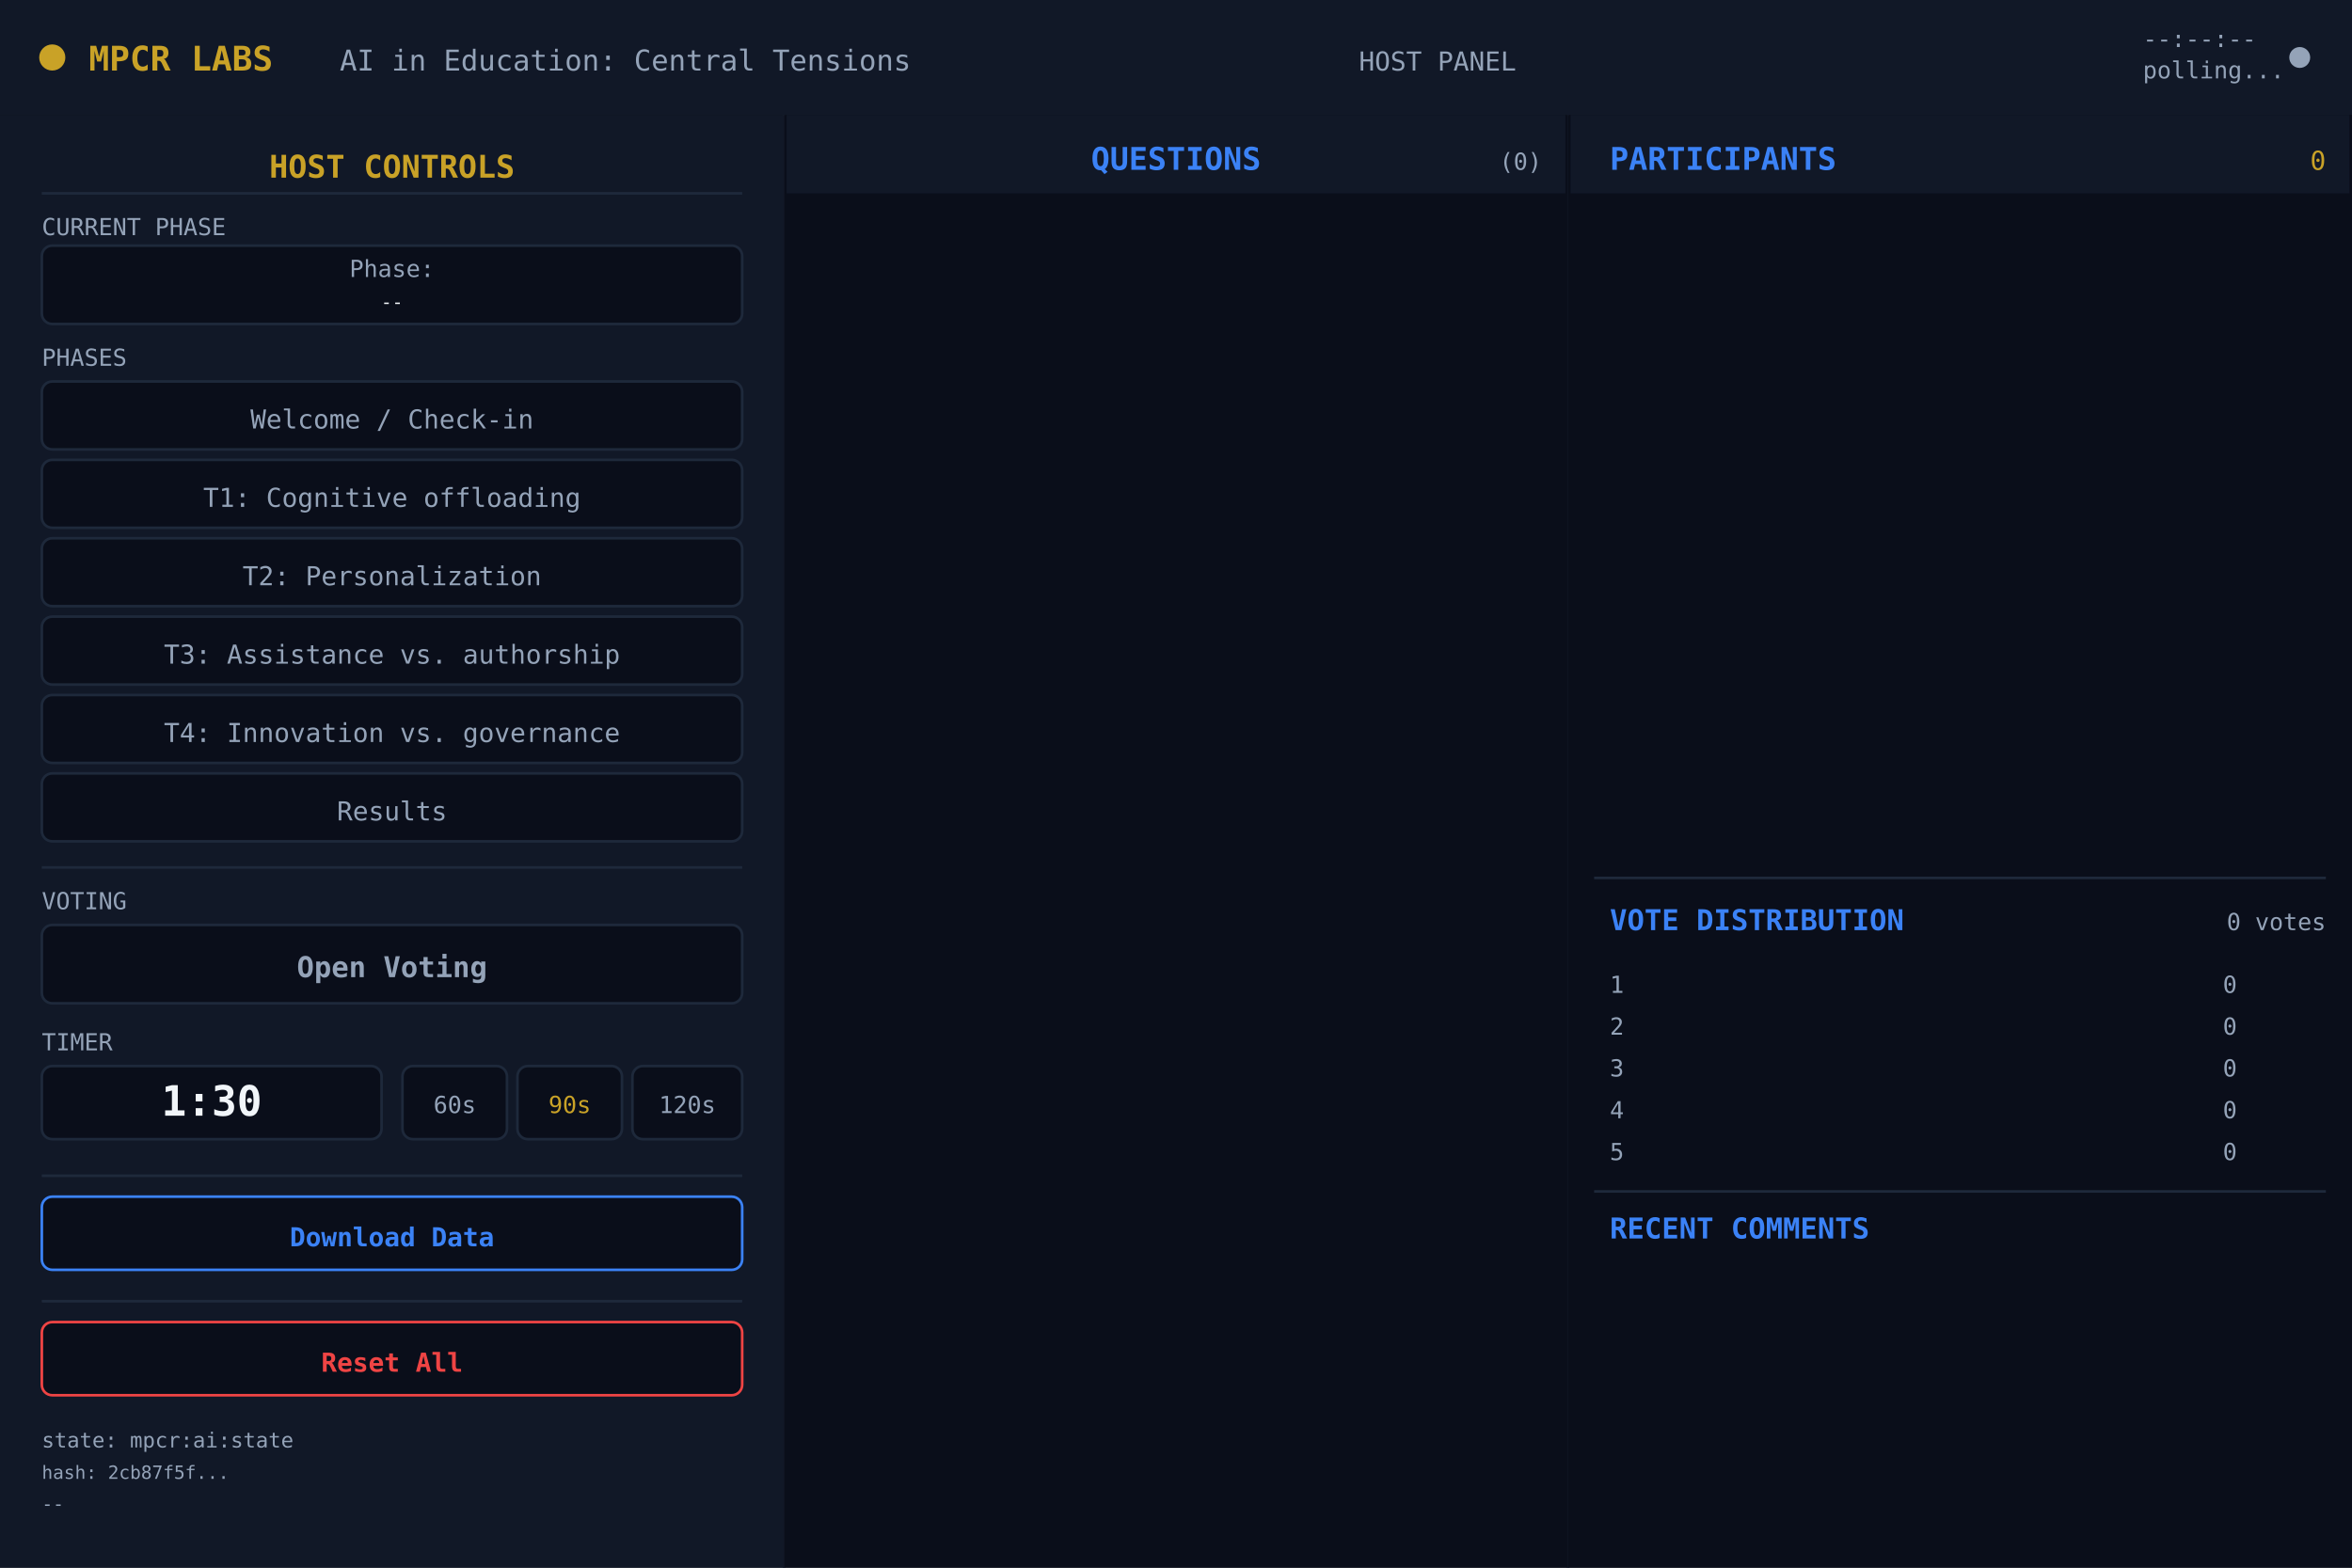
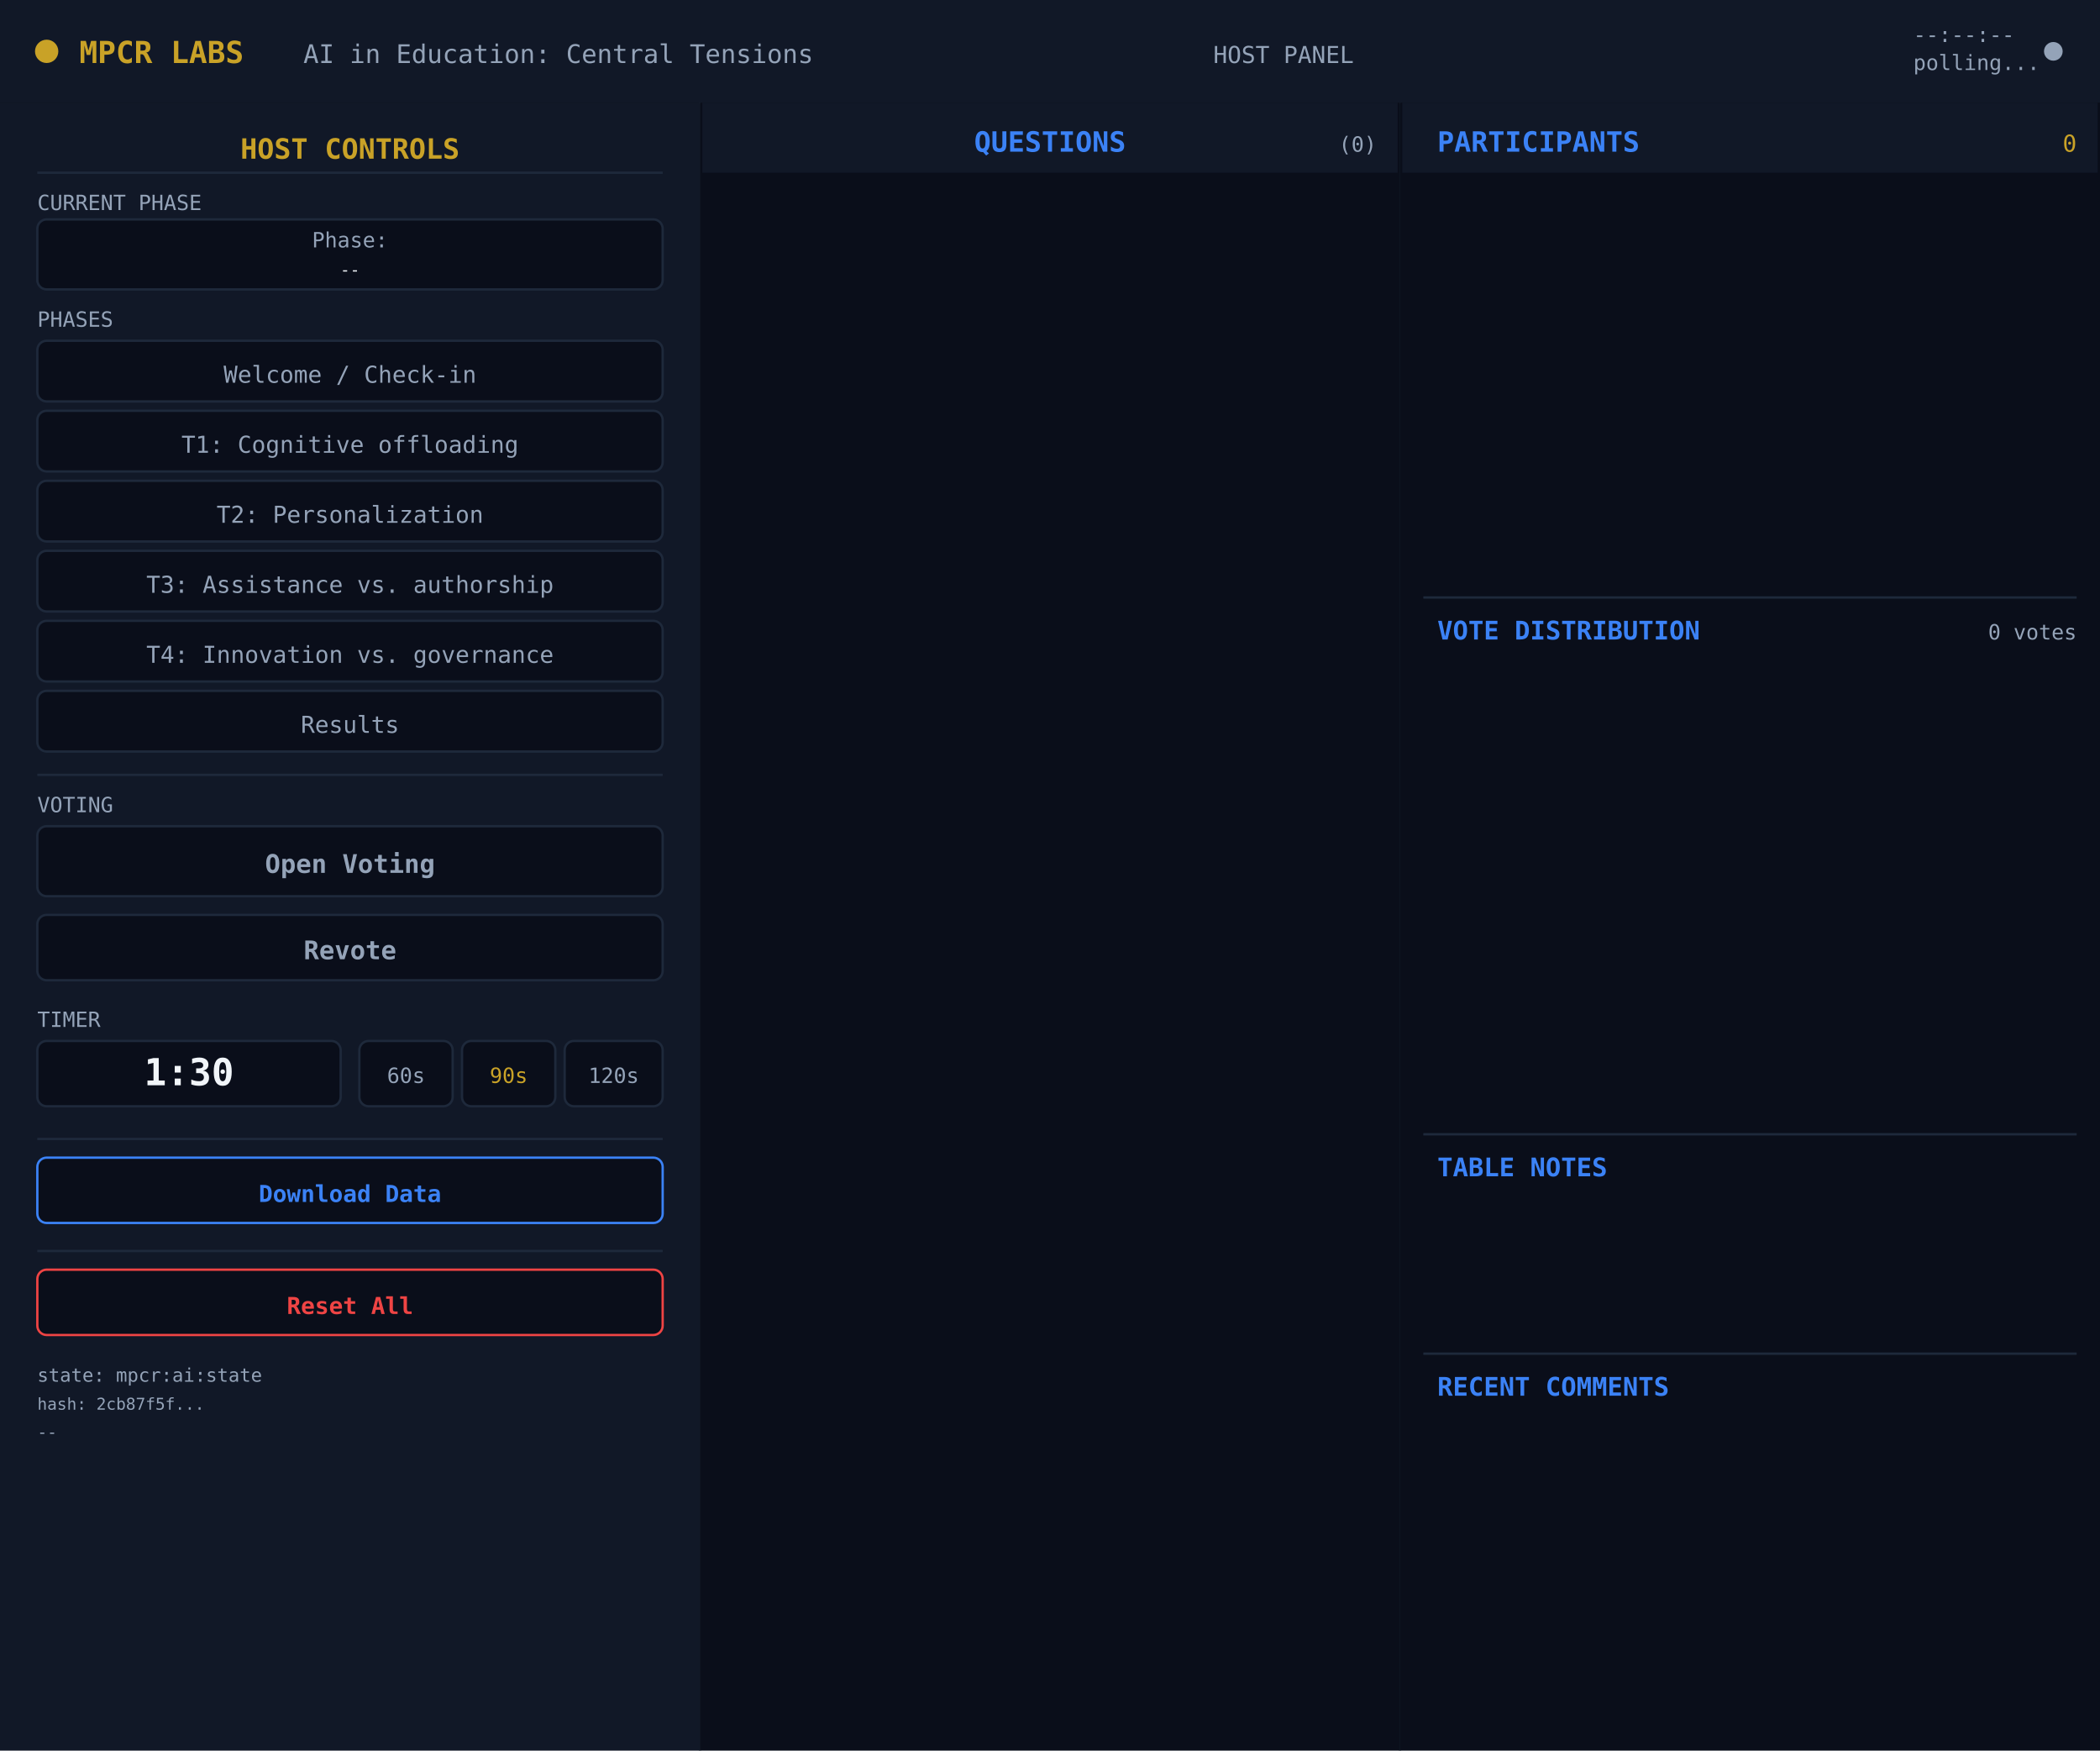
- <svg xmlns="http://www.w3.org/2000/svg" viewBox="0 0 900 600">
+ <svg xmlns="http://www.w3.org/2000/svg" viewBox="0 0 900 750">
  <defs>
    <clipPath id="qClip">
-       <rect x="301" y="52" width="298" height="536" />
+       <rect x="301" y="52" width="298" height="686" />
    </clipPath>
    <clipPath id="pClip">
-       <rect x="601" y="52" width="298" height="280" />
+       <rect x="601" y="52" width="298" height="200" />
    </clipPath>
    <clipPath id="cClip">
-       <rect x="601" y="430" width="298" height="158" />
+       <rect x="601" y="580" width="298" height="158" />
+     </clipPath>
+     <clipPath id="tClip">
+       <rect x="601" y="498" width="298" height="80" />
    </clipPath>
  </defs>
-   <rect width="900" height="600" fill="#0a0e1a" />
+   <rect width="900" height="750" fill="#0a0e1a" />
  <rect width="900" height="44" fill="#111827" />
  <circle cx="20" cy="22" r="5" fill="#c9a227" id="connDot" />
  <text x="34" y="27" font-family="monospace" font-size="13" fill="#c9a227" font-weight="bold">MPCR LABS</text>
  <text x="130" y="27" font-family="monospace" font-size="11" fill="#94a3b8">AI in Education: Central Tensions</text>
  <text x="520" y="27" font-family="monospace" font-size="10" fill="#94a3b8">HOST PANEL</text>
  <text x="820" y="18" font-family="monospace" font-size="9" fill="#94a3b8" id="clockDisplay">--:--:--</text>
  <text x="820" y="30" font-family="monospace" font-size="9" fill="#94a3b8" id="pollStatus">polling...</text>
  <circle cx="880" cy="22" r="4" fill="#94a3b8" id="pollDot" />
-   <line x1="300" y1="44" x2="300" y2="600" stroke="#1e293b" />
-   <line x1="600" y1="44" x2="600" y2="600" stroke="#1e293b" />
-   <rect x="0" y="44" width="300" height="556" fill="#111827" />
+   <line x1="300" y1="44" x2="300" y2="750" stroke="#1e293b" />
+   <line x1="600" y1="44" x2="600" y2="750" stroke="#1e293b" />
+   <rect x="0" y="44" width="300" height="706" fill="#111827" />
  <text x="150" y="68" font-family="monospace" font-size="12" fill="#c9a227" font-weight="bold" text-anchor="middle">HOST CONTROLS</text>
  <line x1="16" y1="74" x2="284" y2="74" stroke="#1e293b" />
  <text x="16" y="90" font-family="monospace" font-size="9" fill="#94a3b8">CURRENT PHASE</text>
  <rect x="16" y="94" width="268" height="30" rx="4" fill="#0a0e1a" stroke="#1e293b" />
  <text x="150" y="106" font-family="monospace" font-size="9" fill="#94a3b8" text-anchor="middle" id="phaseLabel">Phase:</text>
  <text x="150" y="118" font-family="monospace" font-size="7" fill="#f1f5f9" text-anchor="middle" id="phaseDetail">--</text>
  <text x="16" y="140" font-family="monospace" font-size="9" fill="#94a3b8">PHASES</text>
  <rect x="16" y="146" width="268" height="26" rx="4" fill="#0a0e1a" stroke="#1e293b" id="btnPhase0bg" style="cursor:pointer" />
  <text x="150" y="164" font-family="monospace" font-size="10" fill="#94a3b8" text-anchor="middle" id="btnPhase0txt" style="pointer-events:none">Welcome / Check-in</text>
  <rect x="16" y="146" width="268" height="26" rx="4" fill="transparent" id="btnPhase0" style="cursor:pointer" />
  <rect x="16" y="176" width="268" height="26" rx="4" fill="#0a0e1a" stroke="#1e293b" id="btnPhase1bg" style="cursor:pointer" />
  <text x="150" y="194" font-family="monospace" font-size="10" fill="#94a3b8" text-anchor="middle" id="btnPhase1txt" style="pointer-events:none">T1: Cognitive offloading</text>
  <rect x="16" y="176" width="268" height="26" rx="4" fill="transparent" id="btnPhase1" style="cursor:pointer" />
  <rect x="16" y="206" width="268" height="26" rx="4" fill="#0a0e1a" stroke="#1e293b" id="btnPhase2bg" style="cursor:pointer" />
  <text x="150" y="224" font-family="monospace" font-size="10" fill="#94a3b8" text-anchor="middle" id="btnPhase2txt" style="pointer-events:none">T2: Personalization</text>
  <rect x="16" y="206" width="268" height="26" rx="4" fill="transparent" id="btnPhase2" style="cursor:pointer" />
  <rect x="16" y="236" width="268" height="26" rx="4" fill="#0a0e1a" stroke="#1e293b" id="btnPhase3bg" style="cursor:pointer" />
  <text x="150" y="254" font-family="monospace" font-size="10" fill="#94a3b8" text-anchor="middle" id="btnPhase3txt" style="pointer-events:none">T3: Assistance vs. authorship</text>
  <rect x="16" y="236" width="268" height="26" rx="4" fill="transparent" id="btnPhase3" style="cursor:pointer" />
  <rect x="16" y="266" width="268" height="26" rx="4" fill="#0a0e1a" stroke="#1e293b" id="btnPhase4bg" style="cursor:pointer" />
  <text x="150" y="284" font-family="monospace" font-size="10" fill="#94a3b8" text-anchor="middle" id="btnPhase4txt" style="pointer-events:none">T4: Innovation vs. governance</text>
  <rect x="16" y="266" width="268" height="26" rx="4" fill="transparent" id="btnPhase4" style="cursor:pointer" />
  <rect x="16" y="296" width="268" height="26" rx="4" fill="#0a0e1a" stroke="#1e293b" id="btnPhase5bg" style="cursor:pointer" />
  <text x="150" y="314" font-family="monospace" font-size="10" fill="#94a3b8" text-anchor="middle" id="btnPhase5txt" style="pointer-events:none">Results</text>
  <rect x="16" y="296" width="268" height="26" rx="4" fill="transparent" id="btnPhase5" style="cursor:pointer" />
  <line x1="16" y1="332" x2="284" y2="332" stroke="#1e293b" />
  <text x="16" y="348" font-family="monospace" font-size="9" fill="#94a3b8">VOTING</text>
  <rect x="16" y="354" width="268" height="30" rx="4" fill="#0a0e1a" stroke="#1e293b" id="btnVoteBg" style="cursor:pointer" />
  <text x="150" y="374" font-family="monospace" font-size="11" fill="#94a3b8" text-anchor="middle" font-weight="bold" id="btnVoteTxt" style="pointer-events:none">Open Voting</text>
  <rect x="16" y="354" width="268" height="30" rx="4" fill="transparent" id="btnVote" style="cursor:pointer" />
-   <text x="16" y="402" font-family="monospace" font-size="9" fill="#94a3b8">TIMER</text>
-   <rect x="16" y="408" width="130" height="28" rx="4" fill="#0a0e1a" stroke="#1e293b" />
-   <text x="81" y="427" font-family="monospace" font-size="16" fill="#f1f5f9" text-anchor="middle" font-weight="bold" id="timerDisplay">1:30</text>
-   <rect x="154" y="408" width="40" height="28" rx="4" fill="#0a0e1a" stroke="#1e293b" id="btnTimer60bg" style="cursor:pointer" />
-   <text x="174" y="426" font-family="monospace" font-size="9" fill="#94a3b8" text-anchor="middle" id="btnTimer60txt" style="pointer-events:none">60s</text>
-   <rect x="154" y="408" width="40" height="28" rx="4" fill="transparent" id="btnTimer60" style="cursor:pointer" />
-   <rect x="198" y="408" width="40" height="28" rx="4" fill="#0a0e1a" stroke="#1e293b" id="btnTimer90bg" style="cursor:pointer" />
-   <text x="218" y="426" font-family="monospace" font-size="9" fill="#c9a227" text-anchor="middle" id="btnTimer90txt" style="pointer-events:none">90s</text>
-   <rect x="198" y="408" width="40" height="28" rx="4" fill="transparent" id="btnTimer90" style="cursor:pointer" />
-   <rect x="242" y="408" width="42" height="28" rx="4" fill="#0a0e1a" stroke="#1e293b" id="btnTimer120bg" style="cursor:pointer" />
-   <text x="263" y="426" font-family="monospace" font-size="9" fill="#94a3b8" text-anchor="middle" id="btnTimer120txt" style="pointer-events:none">120s</text>
-   <rect x="242" y="408" width="42" height="28" rx="4" fill="transparent" id="btnTimer120" style="cursor:pointer" />
-   <line x1="16" y1="450" x2="284" y2="450" stroke="#1e293b" />
-   <rect x="16" y="458" width="268" height="28" rx="4" fill="#0a0e1a" stroke="#3b82f6" id="btnExportBg" style="cursor:pointer" />
-   <text x="150" y="477" font-family="monospace" font-size="10" fill="#3b82f6" text-anchor="middle" font-weight="bold" id="btnExportTxt" style="pointer-events:none">Download Data</text>
-   <rect x="16" y="458" width="268" height="28" rx="4" fill="transparent" id="btnExport" style="cursor:pointer" />
-   <line x1="16" y1="498" x2="284" y2="498" stroke="#1e293b" />
-   <rect x="16" y="506" width="268" height="28" rx="4" fill="#0a0e1a" stroke="#ef4444" id="btnResetBg" style="cursor:pointer" />
-   <text x="150" y="525" font-family="monospace" font-size="10" fill="#ef4444" text-anchor="middle" font-weight="bold" id="btnResetTxt" style="pointer-events:none">Reset All</text>
-   <rect x="16" y="506" width="268" height="28" rx="4" fill="transparent" id="btnReset" style="cursor:pointer" />
-   <text x="16" y="554" font-family="monospace" font-size="8" fill="#94a3b8" id="stateInfo">state: mpcr:ai:state</text>
-   <text x="16" y="566" font-family="monospace" font-size="7" fill="#94a3b8" id="stateHash">hash: 2cb87f5f...</text>
-   <text x="16" y="578" font-family="monospace" font-size="7" fill="#94a3b8" id="writeStatus">--</text>
-   <rect x="300" y="44" width="300" height="556" fill="#0a0e1a" />
+   <rect x="16" y="392" width="268" height="28" rx="4" fill="#0a0e1a" stroke="#1e293b" id="btnRevoteBg" style="cursor:pointer" />
+   <text x="150" y="411" font-family="monospace" font-size="11" fill="#94a3b8" text-anchor="middle" font-weight="bold" id="btnRevoteTxt" style="pointer-events:none">Revote</text>
+   <rect x="16" y="392" width="268" height="28" rx="4" fill="transparent" id="btnRevote" style="cursor:pointer" />
+   <text x="16" y="440" font-family="monospace" font-size="9" fill="#94a3b8">TIMER</text>
+   <rect x="16" y="446" width="130" height="28" rx="4" fill="#0a0e1a" stroke="#1e293b" />
+   <text x="81" y="465" font-family="monospace" font-size="16" fill="#f1f5f9" text-anchor="middle" font-weight="bold" id="timerDisplay">1:30</text>
+   <rect x="154" y="446" width="40" height="28" rx="4" fill="#0a0e1a" stroke="#1e293b" id="btnTimer60bg" style="cursor:pointer" />
+   <text x="174" y="464" font-family="monospace" font-size="9" fill="#94a3b8" text-anchor="middle" id="btnTimer60txt" style="pointer-events:none">60s</text>
+   <rect x="154" y="446" width="40" height="28" rx="4" fill="transparent" id="btnTimer60" style="cursor:pointer" />
+   <rect x="198" y="446" width="40" height="28" rx="4" fill="#0a0e1a" stroke="#1e293b" id="btnTimer90bg" style="cursor:pointer" />
+   <text x="218" y="464" font-family="monospace" font-size="9" fill="#c9a227" text-anchor="middle" id="btnTimer90txt" style="pointer-events:none">90s</text>
+   <rect x="198" y="446" width="40" height="28" rx="4" fill="transparent" id="btnTimer90" style="cursor:pointer" />
+   <rect x="242" y="446" width="42" height="28" rx="4" fill="#0a0e1a" stroke="#1e293b" id="btnTimer120bg" style="cursor:pointer" />
+   <text x="263" y="464" font-family="monospace" font-size="9" fill="#94a3b8" text-anchor="middle" id="btnTimer120txt" style="pointer-events:none">120s</text>
+   <rect x="242" y="446" width="42" height="28" rx="4" fill="transparent" id="btnTimer120" style="cursor:pointer" />
+   <line x1="16" y1="488" x2="284" y2="488" stroke="#1e293b" />
+   <rect x="16" y="496" width="268" height="28" rx="4" fill="#0a0e1a" stroke="#3b82f6" id="btnExportBg" style="cursor:pointer" />
+   <text x="150" y="515" font-family="monospace" font-size="10" fill="#3b82f6" text-anchor="middle" font-weight="bold" id="btnExportTxt" style="pointer-events:none">Download Data</text>
+   <rect x="16" y="496" width="268" height="28" rx="4" fill="transparent" id="btnExport" style="cursor:pointer" />
+   <line x1="16" y1="536" x2="284" y2="536" stroke="#1e293b" />
+   <rect x="16" y="544" width="268" height="28" rx="4" fill="#0a0e1a" stroke="#ef4444" id="btnResetBg" style="cursor:pointer" />
+   <text x="150" y="563" font-family="monospace" font-size="10" fill="#ef4444" text-anchor="middle" font-weight="bold" id="btnResetTxt" style="pointer-events:none">Reset All</text>
+   <rect x="16" y="544" width="268" height="28" rx="4" fill="transparent" id="btnReset" style="cursor:pointer" />
+   <text x="16" y="592" font-family="monospace" font-size="8" fill="#94a3b8" id="stateInfo">state: mpcr:ai:state</text>
+   <text x="16" y="604" font-family="monospace" font-size="7" fill="#94a3b8" id="stateHash">hash: 2cb87f5f...</text>
+   <text x="16" y="616" font-family="monospace" font-size="7" fill="#94a3b8" id="writeStatus">--</text>
+   <rect x="300" y="44" width="300" height="706" fill="#0a0e1a" />
  <rect x="301" y="44" width="298" height="30" fill="#111827" />
  <text x="450" y="65" font-family="monospace" font-size="12" fill="#3b82f6" font-weight="bold" text-anchor="middle">QUESTIONS</text>
  <text x="590" y="65" font-family="monospace" font-size="9" fill="#94a3b8" text-anchor="end" id="qCount">(0)</text>
  <g clip-path="url(#qClip)">
    <g id="questionsGroup" transform="translate(310, 82)" />
  </g>
-   <text x="450" y="592" font-family="monospace" font-size="8" fill="#94a3b8" text-anchor="middle" id="qScrollHint" />
-   <rect x="600" y="44" width="300" height="556" fill="#0a0e1a" />
+   <text x="450" y="742" font-family="monospace" font-size="8" fill="#94a3b8" text-anchor="middle" id="qScrollHint" />
+   <rect x="600" y="44" width="300" height="706" fill="#0a0e1a" />
  <rect x="601" y="44" width="298" height="30" fill="#111827" />
  <text x="616" y="65" font-family="monospace" font-size="12" fill="#3b82f6" font-weight="bold">PARTICIPANTS</text>
  <text x="890" y="65" font-family="monospace" font-size="10" fill="#c9a227" text-anchor="end" id="participantCount">0</text>
  <g clip-path="url(#pClip)">
    <g id="participantsGroup" transform="translate(610, 82)" />
  </g>
-   <line x1="610" y1="336" x2="890" y2="336" stroke="#1e293b" />
-   <text x="616" y="356" font-family="monospace" font-size="11" fill="#3b82f6" font-weight="bold">VOTE DISTRIBUTION</text>
-   <text x="890" y="356" font-family="monospace" font-size="9" fill="#94a3b8" text-anchor="end" id="voteTotal">0 votes</text>
-   <g id="voteBarsGroup" transform="translate(616, 366)">
-     <text x="0" y="14" font-family="monospace" font-size="9" fill="#94a3b8">1</text>
-     <rect x="18" y="4" width="0" height="12" rx="2" fill="#3b82f6" id="vbar1" />
-     <text x="240" y="14" font-family="monospace" font-size="9" fill="#94a3b8" text-anchor="end" id="vcount1">0</text>
-     <text x="0" y="30" font-family="monospace" font-size="9" fill="#94a3b8">2</text>
-     <rect x="18" y="20" width="0" height="12" rx="2" fill="#3b82f6" id="vbar2" />
-     <text x="240" y="30" font-family="monospace" font-size="9" fill="#94a3b8" text-anchor="end" id="vcount2">0</text>
-     <text x="0" y="46" font-family="monospace" font-size="9" fill="#94a3b8">3</text>
-     <rect x="18" y="36" width="0" height="12" rx="2" fill="#3b82f6" id="vbar3" />
-     <text x="240" y="46" font-family="monospace" font-size="9" fill="#94a3b8" text-anchor="end" id="vcount3">0</text>
-     <text x="0" y="62" font-family="monospace" font-size="9" fill="#94a3b8">4</text>
-     <rect x="18" y="52" width="0" height="12" rx="2" fill="#3b82f6" id="vbar4" />
-     <text x="240" y="62" font-family="monospace" font-size="9" fill="#94a3b8" text-anchor="end" id="vcount4">0</text>
-     <text x="0" y="78" font-family="monospace" font-size="9" fill="#94a3b8">5</text>
-     <rect x="18" y="68" width="0" height="12" rx="2" fill="#3b82f6" id="vbar5" />
-     <text x="240" y="78" font-family="monospace" font-size="9" fill="#94a3b8" text-anchor="end" id="vcount5">0</text>
+   <line x1="610" y1="256" x2="890" y2="256" stroke="#1e293b" />
+   <text x="616" y="274" font-family="monospace" font-size="11" fill="#3b82f6" font-weight="bold">VOTE DISTRIBUTION</text>
+   <text x="890" y="274" font-family="monospace" font-size="9" fill="#94a3b8" text-anchor="end" id="voteTotal">0 votes</text>
+   <g id="voteBarsGroup" transform="translate(616, 282)" />
+   <text x="616" y="478" font-family="monospace" font-size="8" fill="#94a3b8" id="shiftIndicator" />
+   <line x1="610" y1="486" x2="890" y2="486" stroke="#1e293b" />
+   <text x="616" y="504" font-family="monospace" font-size="11" fill="#3b82f6" font-weight="bold">TABLE NOTES</text>
+   <g clip-path="url(#tClip)">
+     <g id="tableNotesGroup" transform="translate(610, 510)" />
  </g>
-   <line x1="610" y1="456" x2="890" y2="456" stroke="#1e293b" />
-   <text x="616" y="474" font-family="monospace" font-size="11" fill="#3b82f6" font-weight="bold">RECENT COMMENTS</text>
+   <line x1="610" y1="580" x2="890" y2="580" stroke="#1e293b" />
+   <text x="616" y="598" font-family="monospace" font-size="11" fill="#3b82f6" font-weight="bold">RECENT COMMENTS</text>
  <g clip-path="url(#cClip)">
-     <g id="commentsGroup" transform="translate(610, 486)" />
+     <g id="commentsGroup" transform="translate(610, 610)" />
  </g>
</svg>
